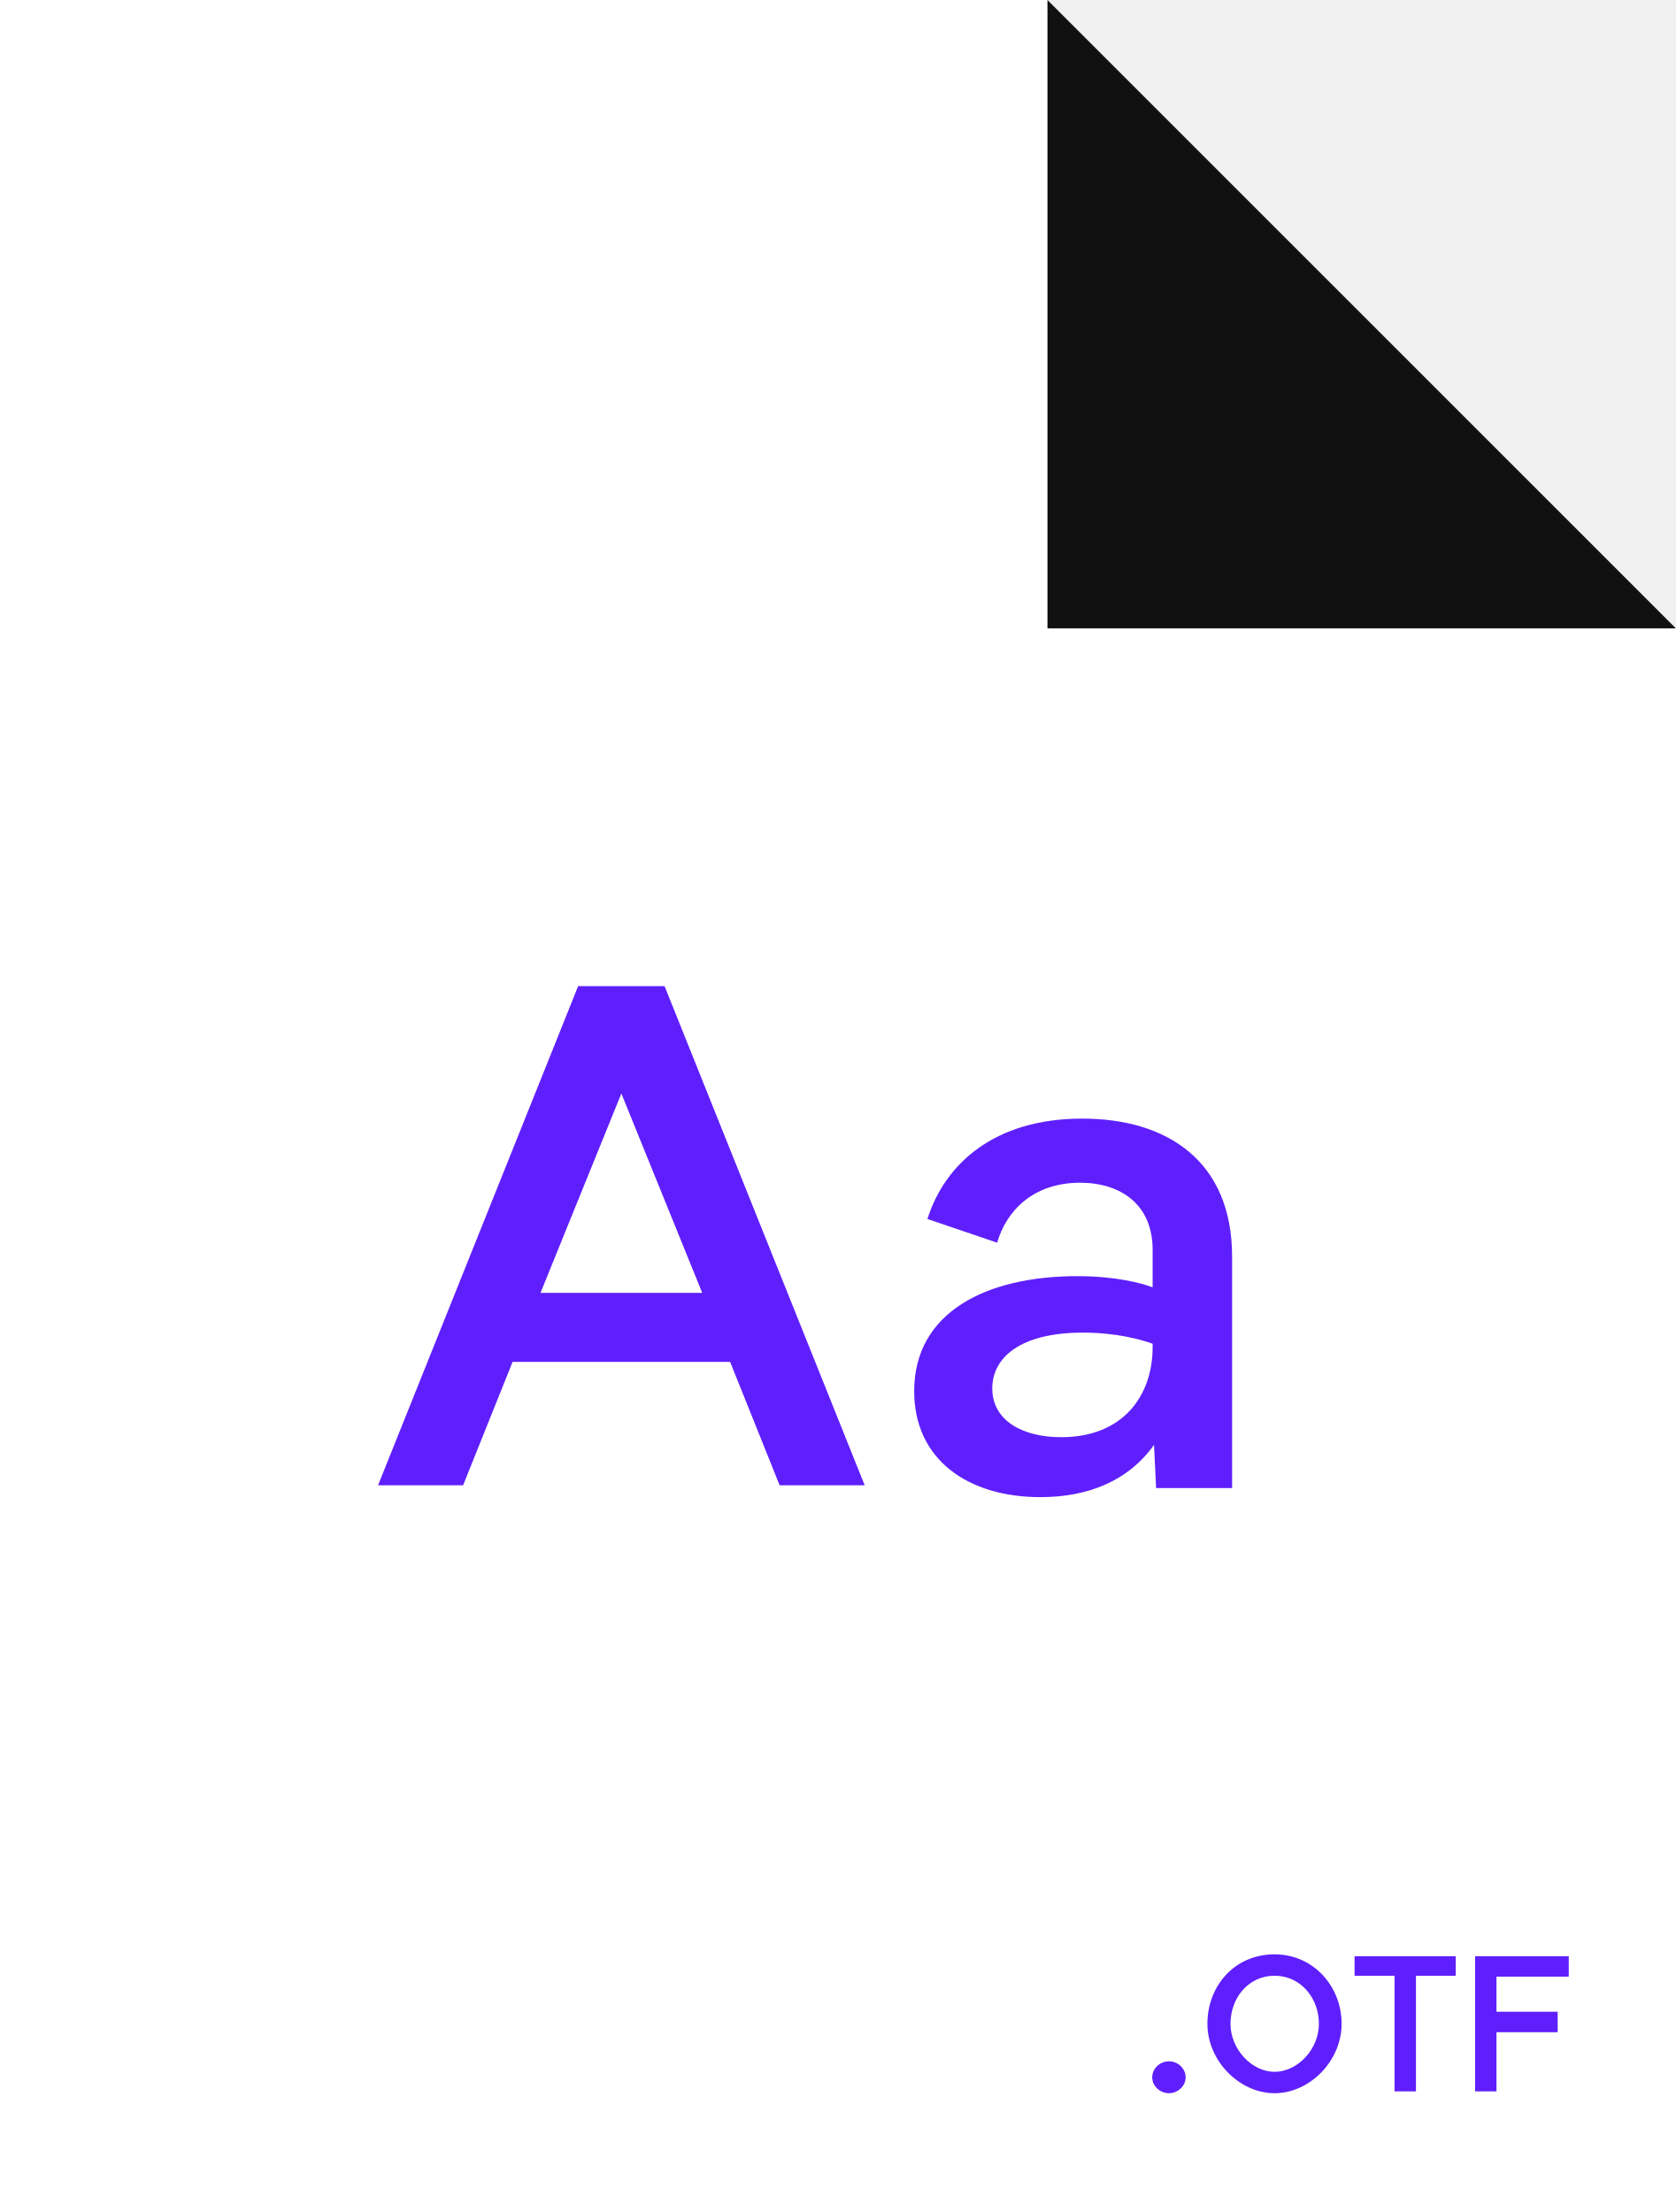
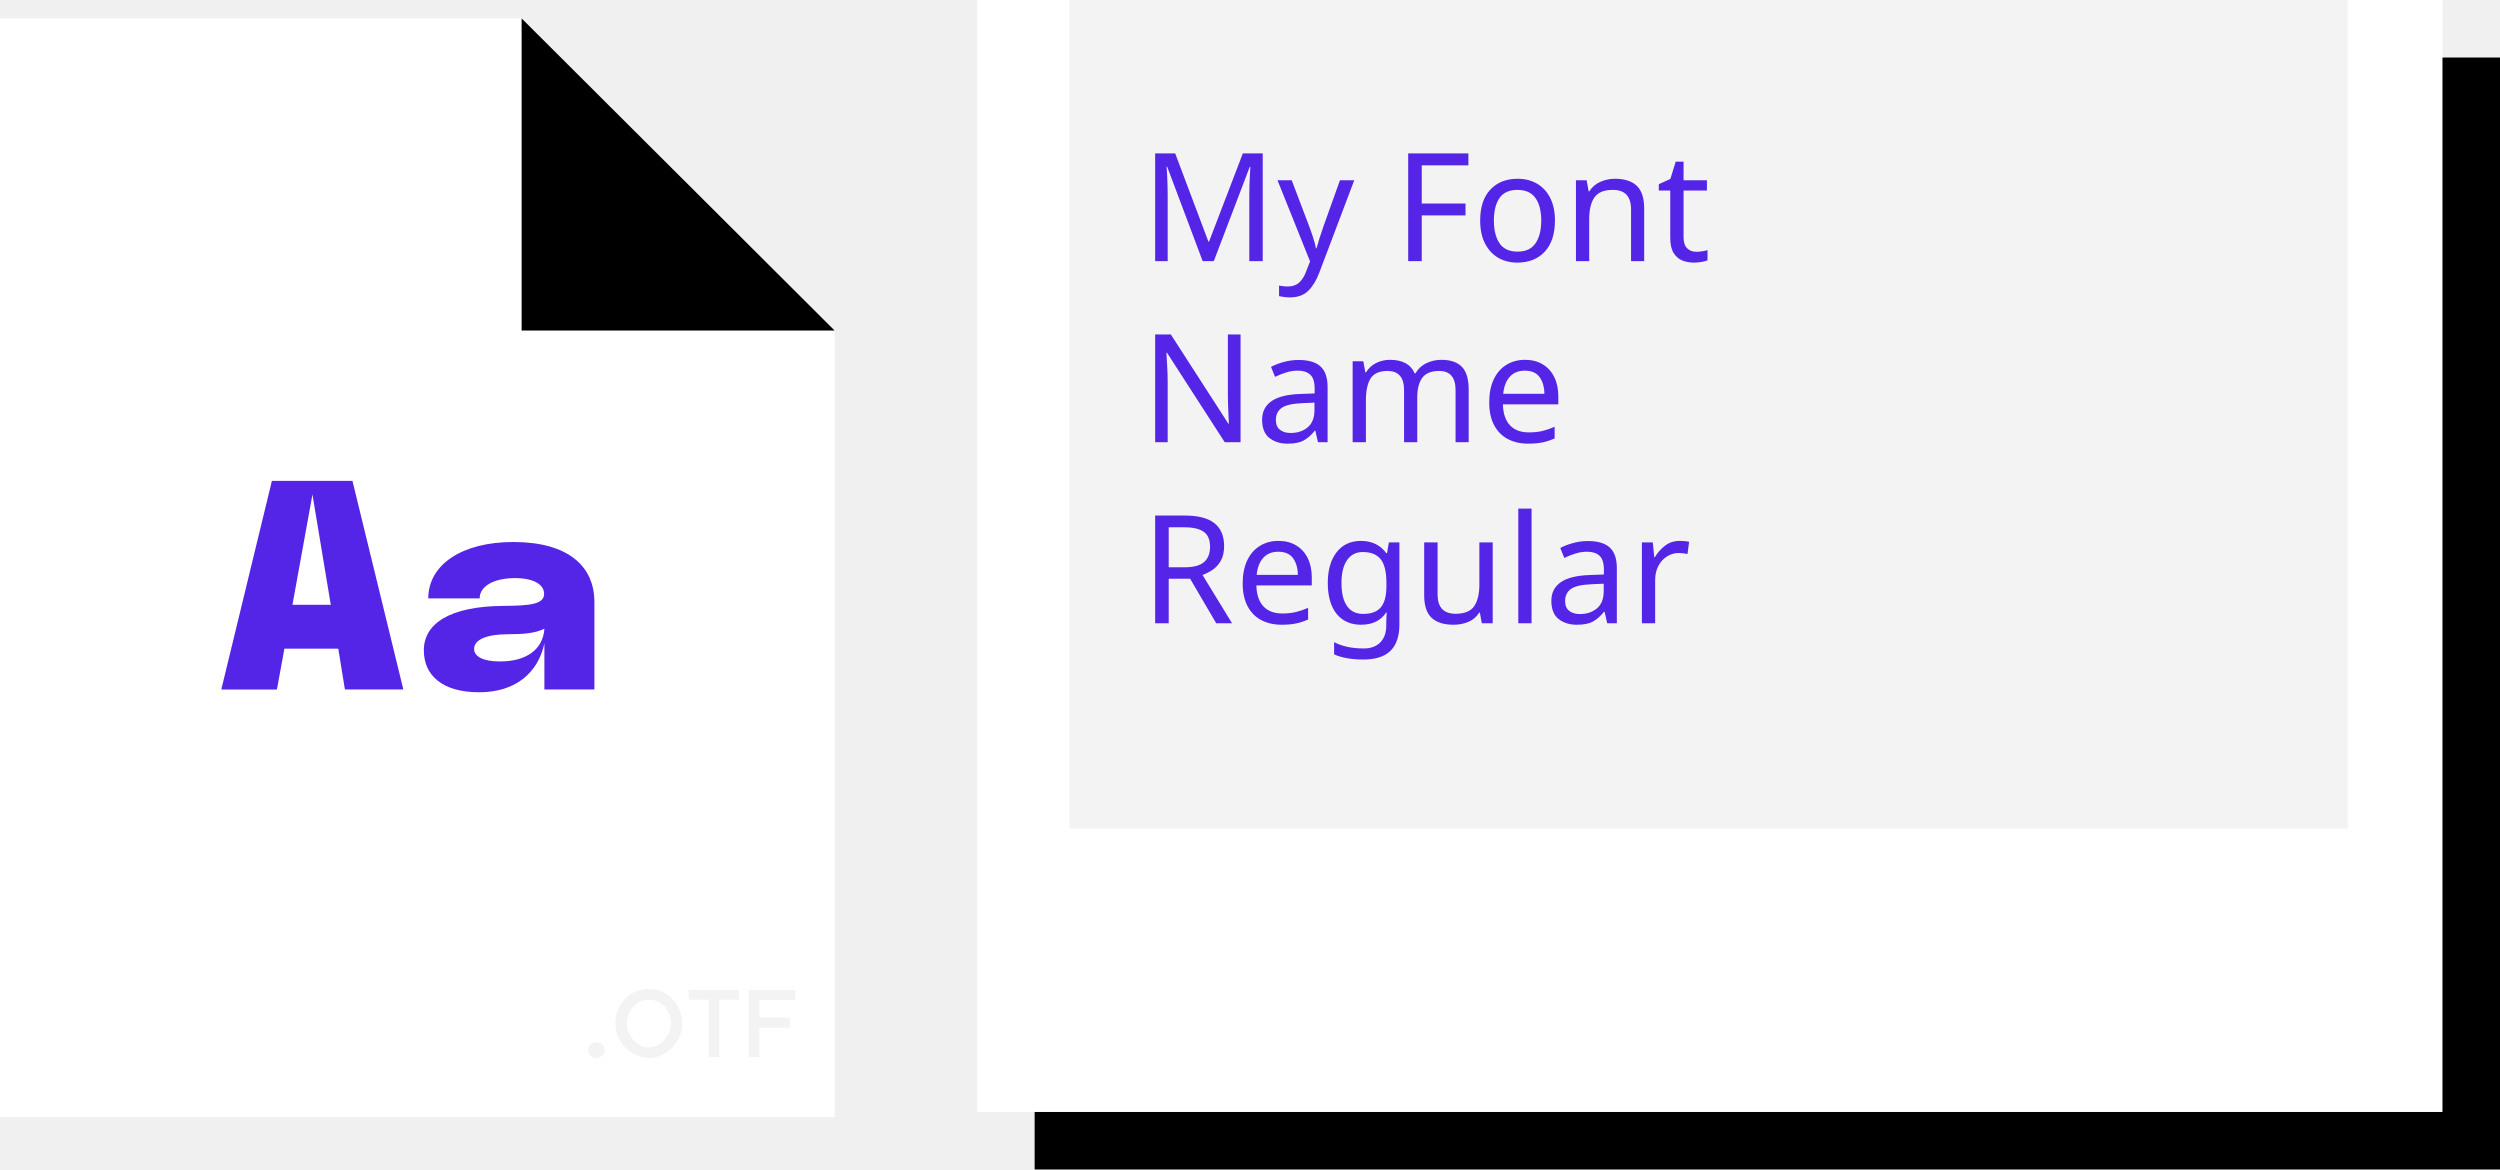
- <svg xmlns="http://www.w3.org/2000/svg" width="125" height="165" viewBox="0 0 125 165">
-   <g fill="none" fill-rule="evenodd">
-     <path fill="#FFF" d="M0 0v165h125V46.875L78.125 0z" />
-     <path fill="#111" d="M78.125 0v46.875H125z" />
-     <path fill="#5F1FFC" d="M46.344 81.568L40.312 96.44h12.064l-6.032-14.872zm11.804 29.224l-3.692-9.204H38.232l-3.692 9.204h-6.344L43.12 73.56h6.448l14.924 37.232h-6.344zm21.008-3.588c4.576 0 6.812-3.068 6.812-6.708v-.26c-.832-.312-2.704-.832-5.2-.832-4.68 0-6.76 1.872-6.76 4.16 0 2.392 2.236 3.64 5.148 3.64zM86.228 111l-.156-3.224c-1.924 2.704-4.94 3.9-8.476 3.9-5.408 0-9.412-2.808-9.412-7.904 0-5.876 5.356-8.58 12.168-8.58 2.86 0 4.784.52 5.616.832v-2.808c0-3.38-2.392-4.992-5.408-4.992-3.536 0-5.512 2.132-6.188 4.472l-5.2-1.768c1.3-4.108 4.992-7.488 11.544-7.488 6.344 0 11.18 3.172 11.18 10.296V111h-5.668zM87.184 153.76c.658 0 1.246.518 1.246 1.204 0 .63-.574 1.176-1.246 1.176s-1.246-.546-1.246-1.176c0-.686.588-1.204 1.246-1.204zm7.882 2.38c-2.604 0-5.012-2.394-5.012-5.18 0-2.786 1.988-5.18 5.012-5.18 2.898 0 4.998 2.394 4.998 5.18 0 2.786-2.394 5.18-4.998 5.18zm0-1.596c1.708 0 3.304-1.68 3.304-3.584 0-1.904-1.344-3.584-3.304-3.584-1.974 0-3.29 1.68-3.29 3.584 0 1.904 1.596 3.584 3.29 3.584zm13.51-8.624v1.456h-2.968V156h-1.596v-8.624h-2.982v-1.456h7.546zm8.428 1.526h-5.39v2.618h4.564v1.526h-4.564V156h-1.596v-10.08h6.986v1.526z" />
+ <svg xmlns="http://www.w3.org/2000/svg" version="1.1" id="Layer_1" x="0px" y="0px" width="530.199px" height="248.025px" viewBox="0 0 530.199 248.025" enable-background="new 0 0 530.199 248.025" xml:space="preserve">
+   <g id="Checkout" transform="translate(-405, -436)">
+     <g id="otf" transform="translate(405, 436)">
+       <g id="Group-2">
+         <g id="Fill-1">
+           <polygon fill="#FFFFFF" points="0,3.903 0,236.903 177,236.903 177,70.096 110.625,3.903     " />
+           <polygon id="Fill-2" points="110.625,3.903 110.625,70.096 177,70.096     " />
+         </g>
+       </g>
+     </g>
  </g>
+   <path id="_x2E_OTF" fill="#F3F3F3" d="M126.453,221.031c0.932,0,1.764,0.731,1.764,1.7c0,0.89-0.813,1.661-1.764,1.661  s-1.764-0.771-1.764-1.661C124.688,221.762,125.521,221.031,126.453,221.031z M137.613,224.392c-3.687,0-7.097-3.381-7.097-7.315  c0-3.934,2.815-7.315,7.097-7.315c4.104,0,7.077,3.381,7.077,7.315C144.691,221.011,141.301,224.392,137.613,224.392z   M137.613,222.138c2.419,0,4.678-2.372,4.678-5.061c0-2.689-1.903-5.061-4.678-5.061c-2.795,0-4.659,2.372-4.659,5.061  C132.955,219.766,135.215,222.138,137.613,222.138z M156.744,209.96v2.056h-4.203v12.178h-2.26v-12.178h-4.223v-2.056H156.744z   M168.678,212.115h-7.632v3.697h6.463v2.155h-6.463v6.227h-2.26V209.96h9.892V212.115z" />
+   <rect x="219.424" y="12.199" width="310.775" height="235.826" />
+   <rect x="207.224" y="0" fill="#FFFFFF" width="310.775" height="235.826" />
+   <g>
+     <g>
+       <path fill="#5425E7" d="M58.724,146.229H46.943l0.059-0.236v-0.059l10.604-43.711c0-0.118,0.059-0.236,0.059-0.236h17.084    l10.721,43.946v0.059l0.059,0.236H73.157l-0.059-0.295l-1.355-8.365H60.315l-1.532,8.365    C58.724,145.993,58.724,146.17,58.724,146.229z M62.023,128.261h8.129l-3.888-23.387L62.023,128.261z" />
+       <path fill="#5425E7" d="M108.856,114.948c11.546,0,17.201,5.066,17.201,12.724v18.556h-10.604v-9.779    c-1.355,6.303-6.185,10.368-13.844,10.368s-11.723-3.476-11.723-8.895c0-5.655,5.479-9.367,16.966-9.425    c5.125-0.059,8.542-0.236,8.542-2.533c0-2.003-2.18-3.358-6.185-3.358c-4.477,0-7.481,1.708-7.481,4.3H90.83    C90.83,119.72,98.017,114.948,108.856,114.948z M107.796,134.506c-4.536,0-7.246,1.119-7.246,3.122    c0,1.591,1.885,2.651,5.479,2.651c5.832,0,9.131-2.71,9.425-6.892v-0.059C113.51,134.329,110.859,134.506,107.796,134.506z" />
+     </g>
+   </g>
+   <rect x="226.813" y="0" fill="#F3F3F3" width="271.094" height="175.724" />
+   <rect x="241.876" y="31.912" fill="none" width="181.716" height="114.905" />
+   <text transform="matrix(1 0 0 1 241.8755 55.3814)">
+     <tspan x="0" y="0" fill="#5425E7" font-family="'WideGrotesk-Bold'" font-size="32">My Font</tspan>
+     <tspan x="0" y="38.4" fill="#5425E7" font-family="'WideGrotesk-Bold'" font-size="32">Name </tspan>
+     <tspan x="0" y="76.8" fill="#5425E7" font-family="'WideGrotesk-Bold'" font-size="32">Regular</tspan>
+   </text>
</svg>
